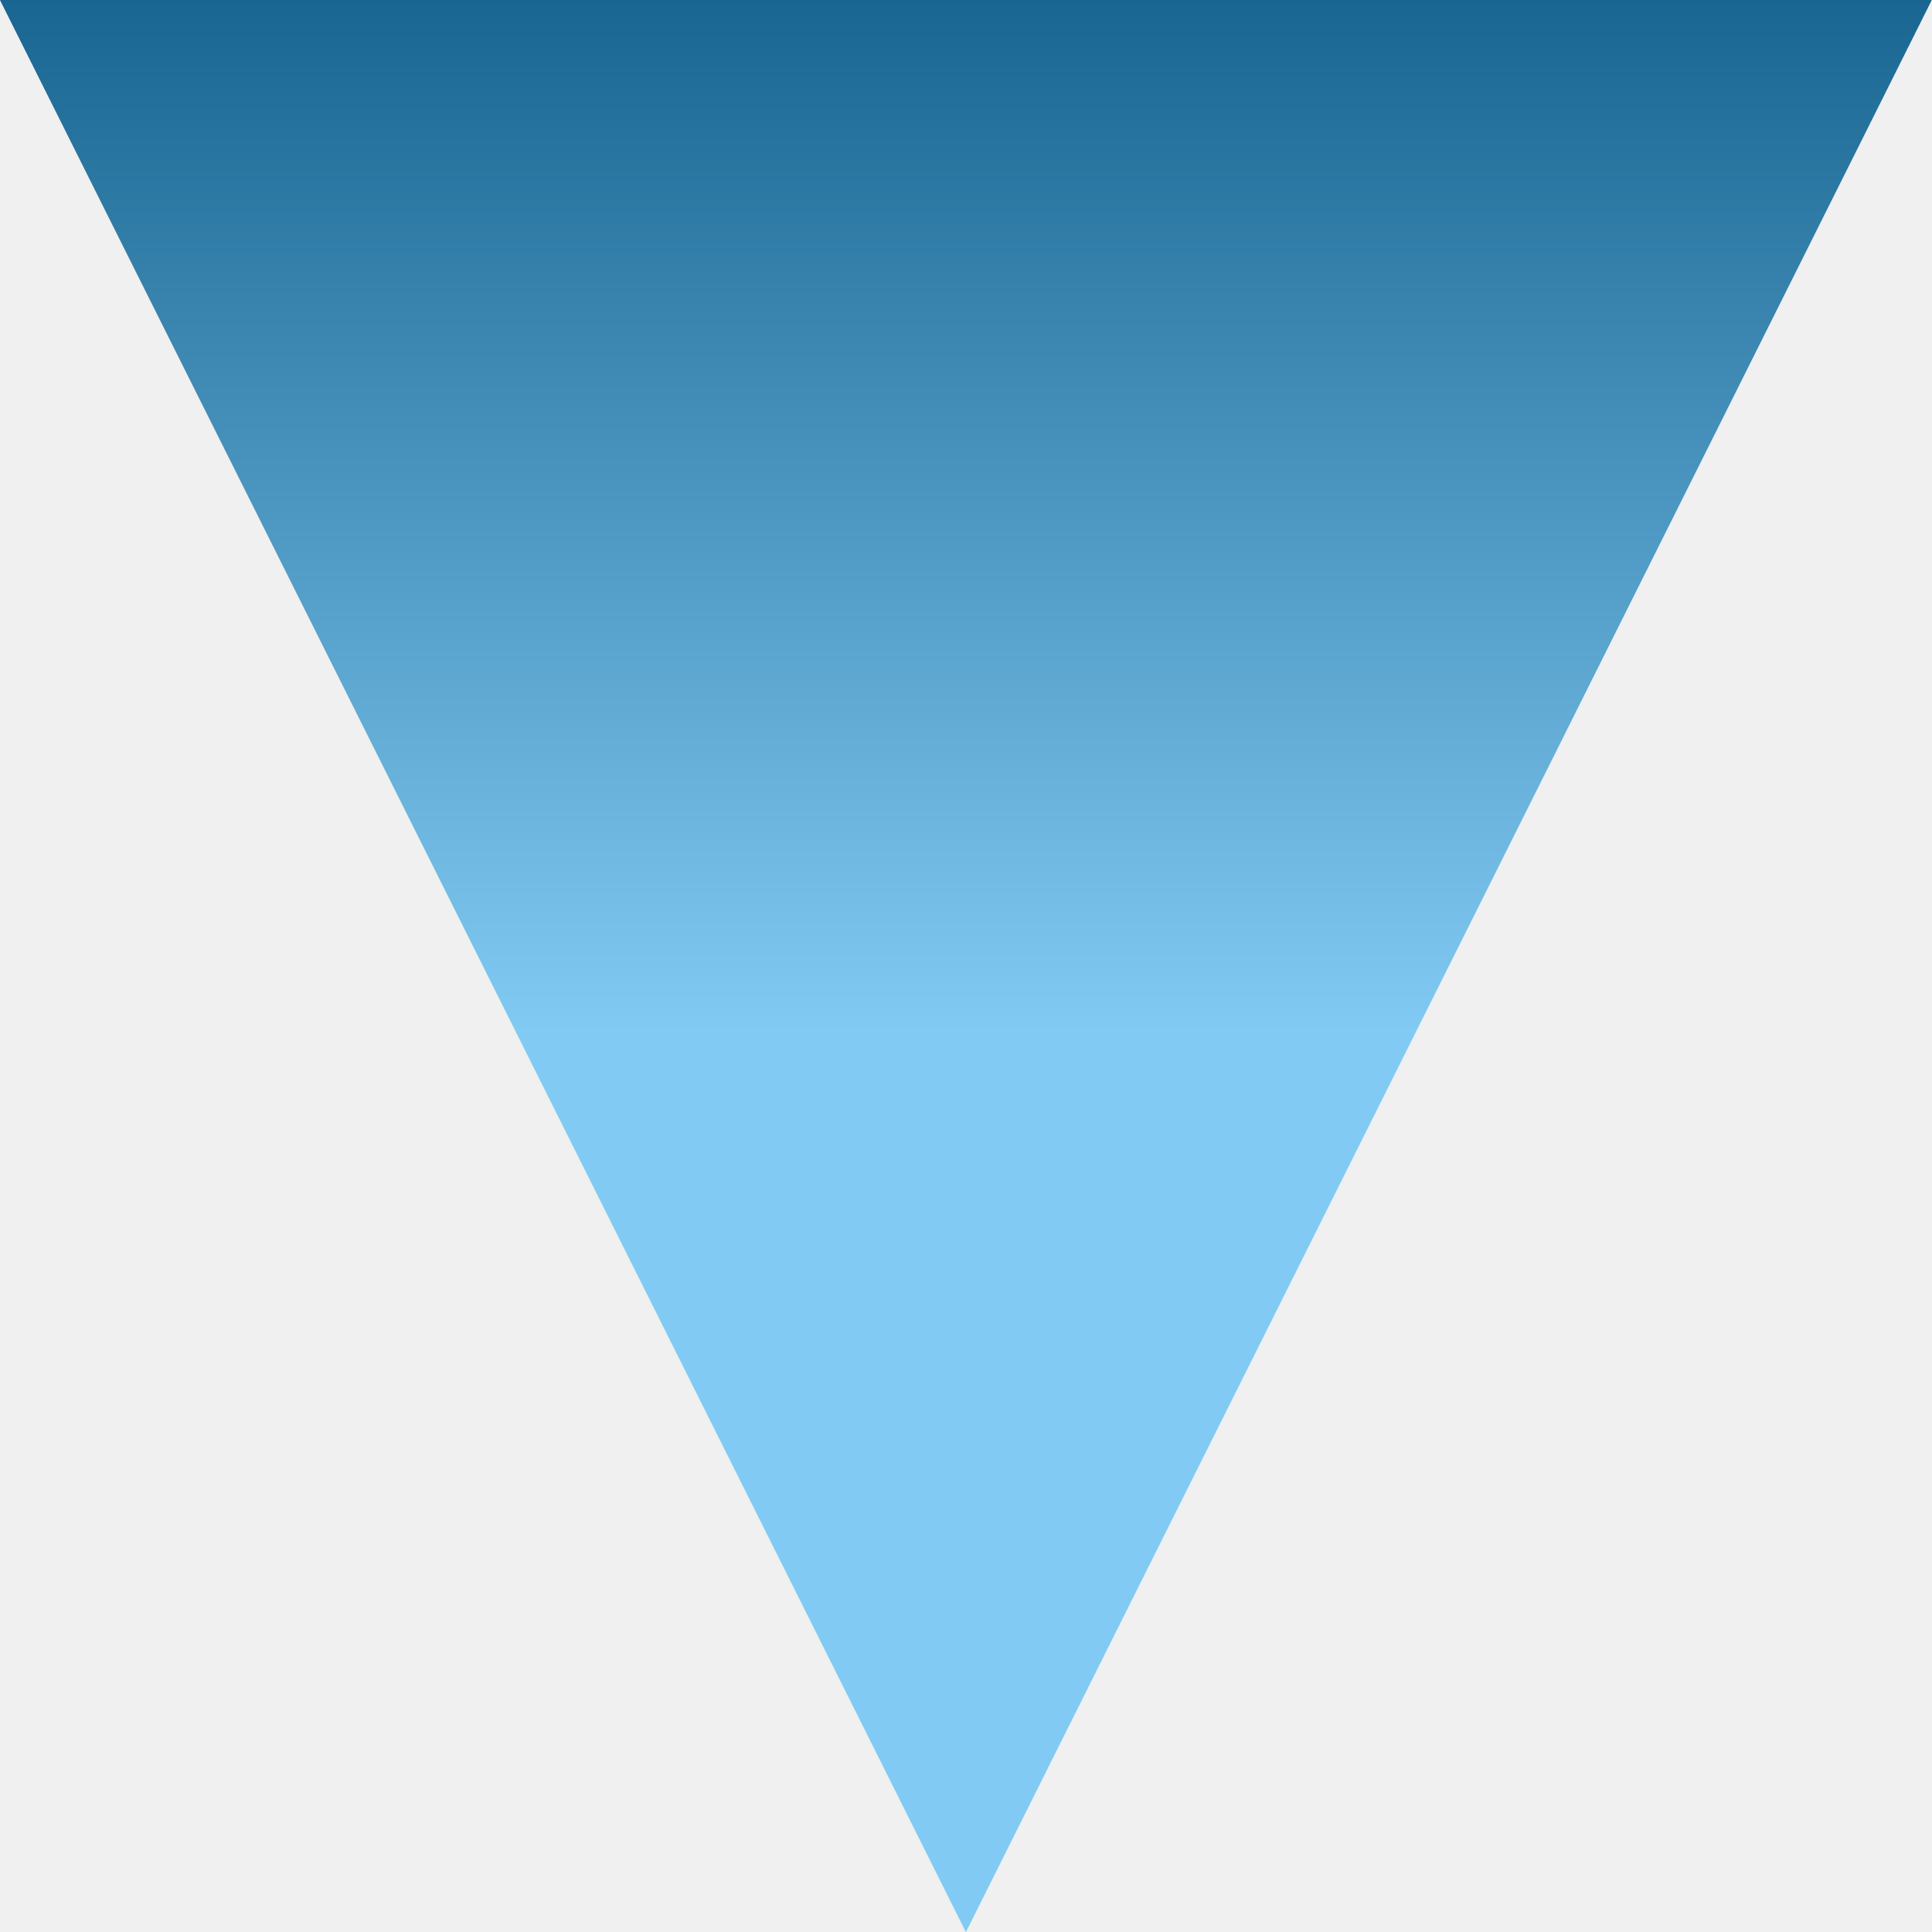
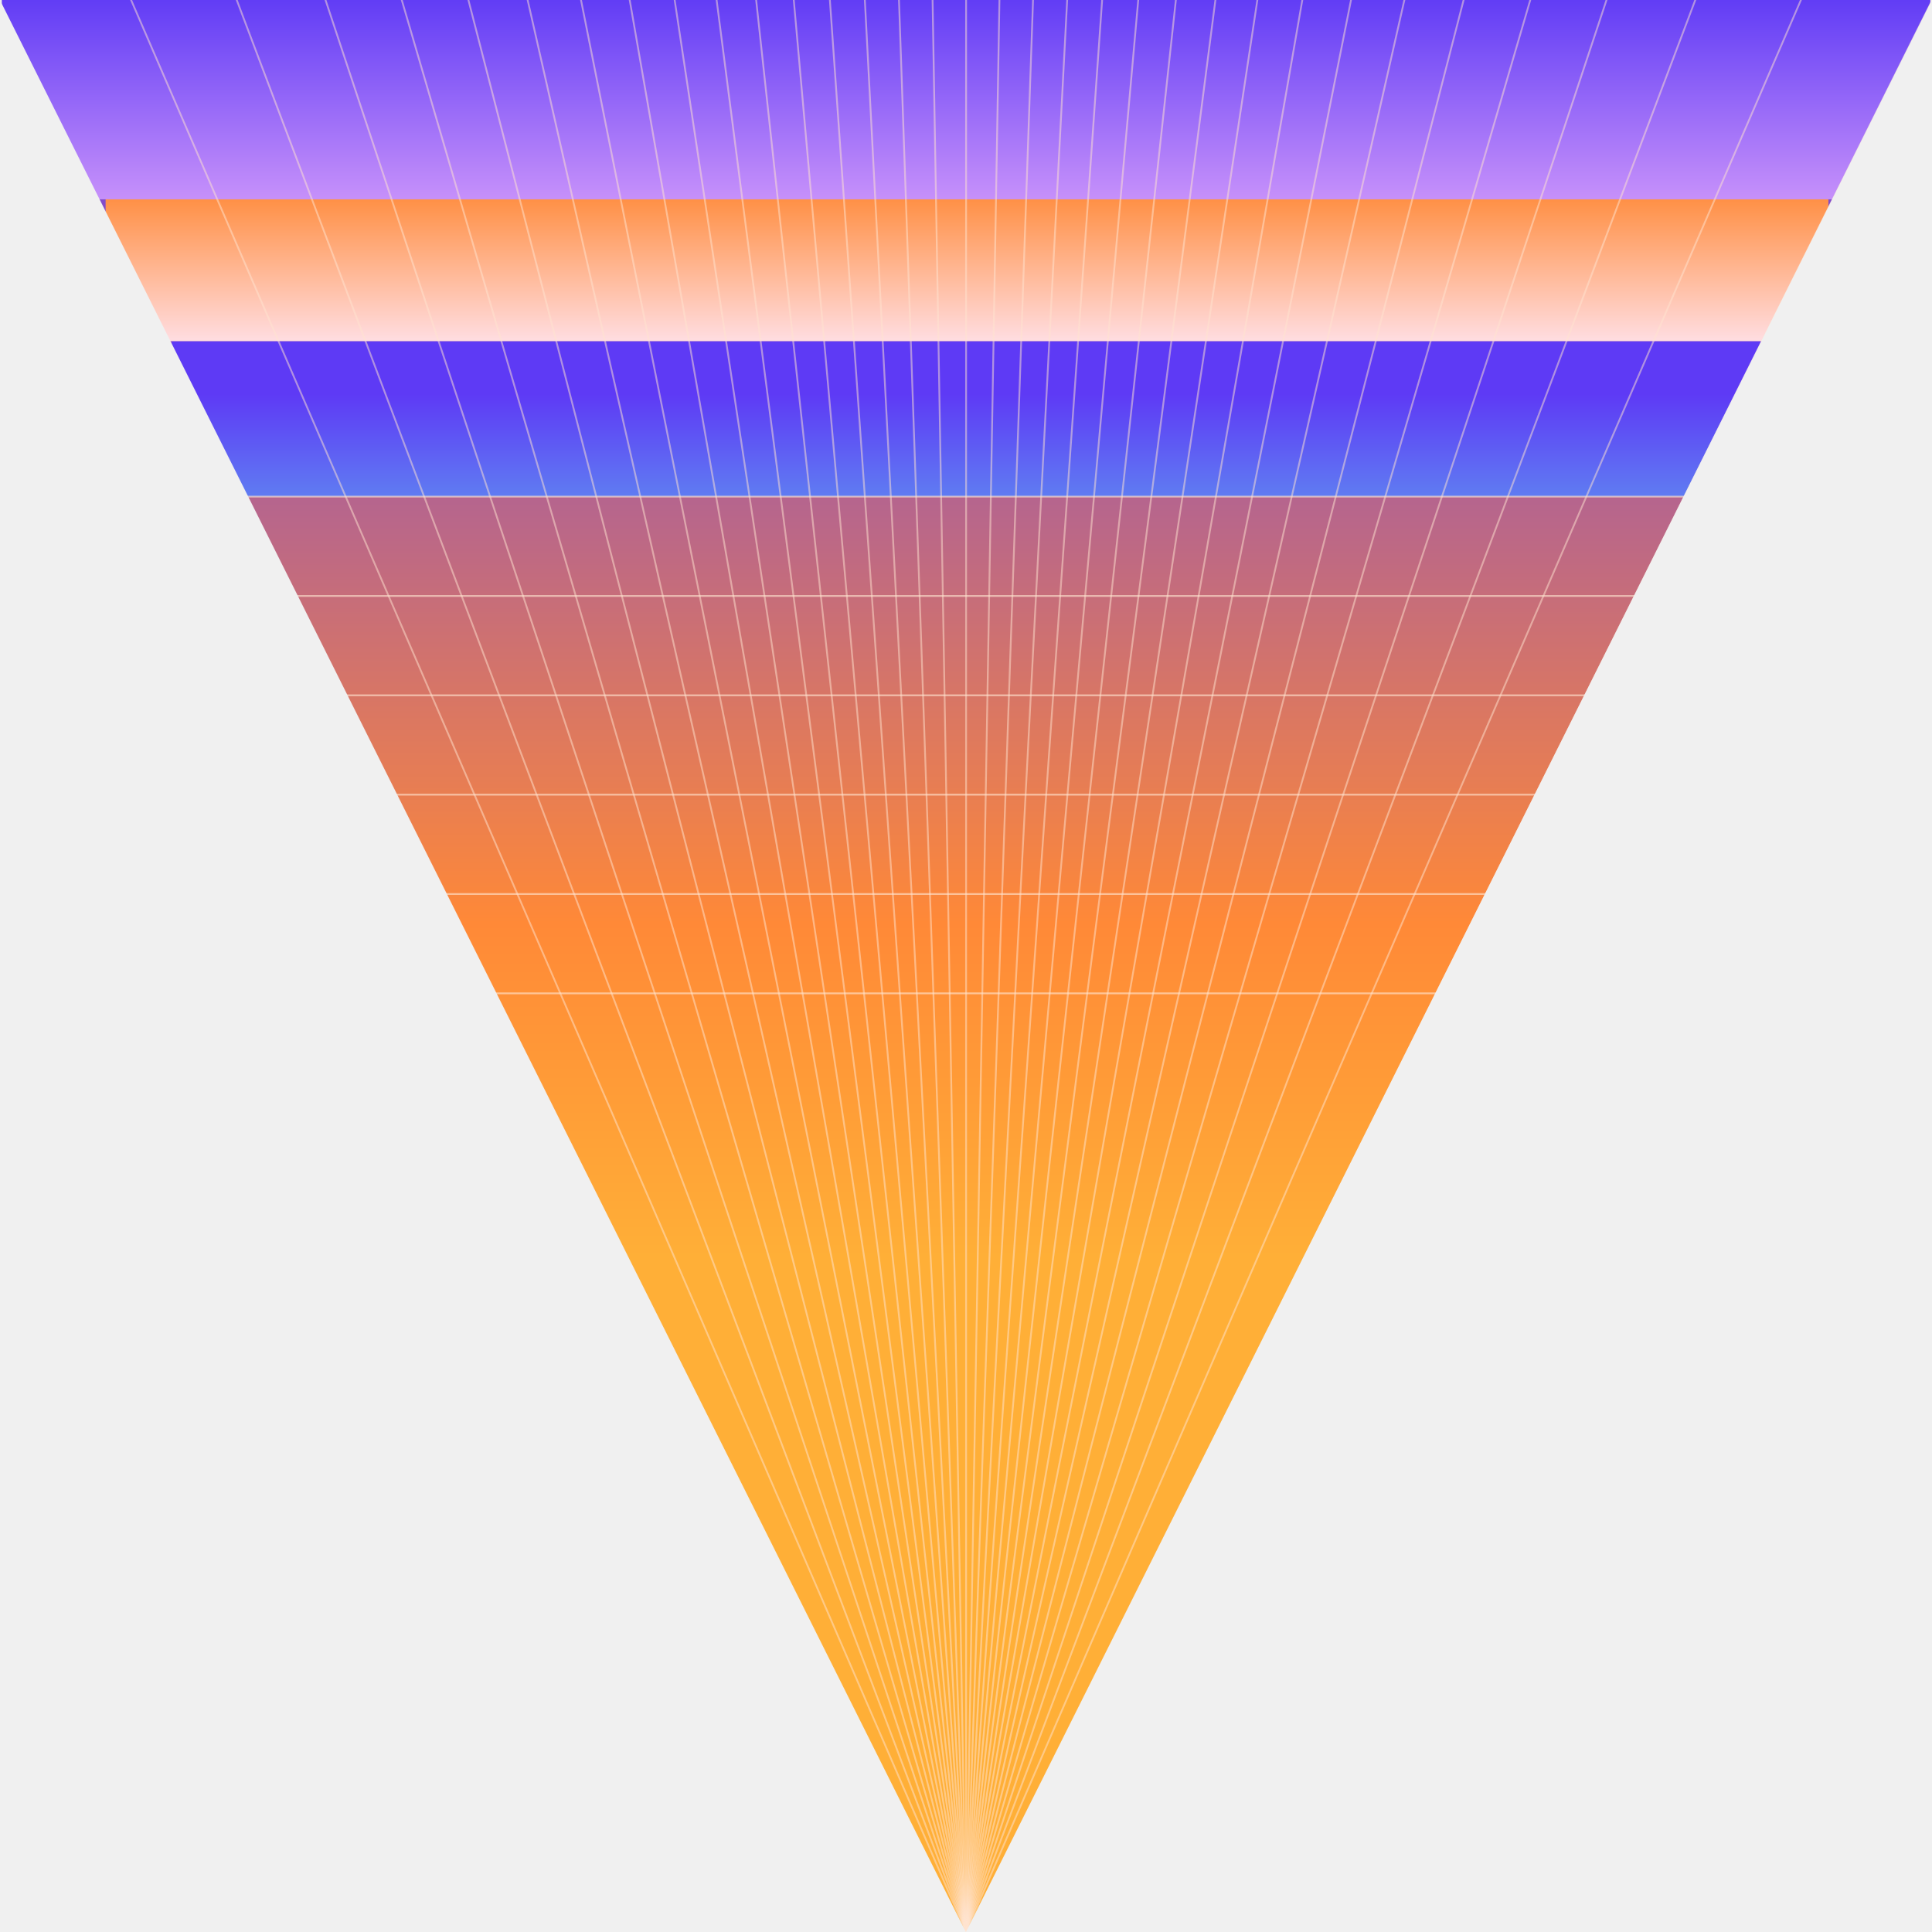
<svg xmlns="http://www.w3.org/2000/svg" preserveAspectRatio="none" viewBox="0 0 1080 1080" fill="none">
-   <g clip-path="url(#clip0_97_185)">
-     <path d="M539.935 1080.07L-0.065 -0.066L1079.93 -0.066L539.935 1080.07Z" fill="url(#paint0_linear_97_185)" />
+   <g clip-path="url(#clip0_104_2953)">
+     <mask id="mask0_104_2953" style="mask-type:alpha" maskUnits="userSpaceOnUse" x="-1" y="-1" width="1081" height="1082">
+       <path d="M539.935 1080.07L-0.065 -0.066L1079.93 -0.066L539.935 1080.07Z" fill="black" />
+     </mask>
+     <g mask="url(#mask0_104_2953)">
+       <rect x="1.118" y="-3.658" width="1077.86" height="1085.75" fill="url(#paint0_linear_104_2953)" />
+       <rect x="95.986" y="190.705" width="888.124" height="86.912" fill="url(#paint1_linear_104_2953)" />
+       <rect x="59.04" y="103.793" width="963.046" height="86.912" fill="url(#paint2_linear_104_2953)" />
+       <rect x="1.118" y="-3.658" width="1077.86" height="115.087" fill="url(#paint3_linear_104_2953)" />
+       <path d="M540.06 3989.27L540.06 -1829.14" stroke="url(#paint4_linear_104_2953)" stroke-opacity="0.63" />
+       <path d="M-158.97 2481.58L1238.9 -317.824" stroke="#FFE5D0" stroke-opacity="0.63" />
+       <path d="M-133.46 2638.89L1213.58 -478.764" stroke="url(#paint5_linear_104_2953)" stroke-opacity="0.63" />
+       <path d="M-105.293 2790.05L1185.41 -629.923" stroke="url(#paint6_linear_104_2953)" stroke-opacity="0.63" />
+       <path d="M-74.578 2934.46L1154.7 -774.332" stroke="url(#paint7_linear_104_2953)" stroke-opacity="0.63" />
+       <path d="M-41.438 3071.55L1121.56 -911.423" stroke="url(#paint8_linear_104_2953)" stroke-opacity="0.63" />
+       <path d="M-6.003 3200.78L1086.12 -1040.65" stroke="url(#paint9_linear_104_2953)" stroke-opacity="0.63" />
+       <path d="M31.587 3321.64L1048.53 -1161.52" stroke="url(#paint10_linear_104_2953)" stroke-opacity="0.63" />
+       <path d="M71.184 3433.66L1008.94 -1273.53" stroke="url(#paint11_linear_104_2953)" stroke-opacity="0.63" />
+       <path d="M112.631 3536.38L967.49 -1376.26" stroke="url(#paint12_linear_104_2953)" stroke-opacity="0.63" />
+       <path d="M155.765 3629.42L924.356 -1469.29" stroke="url(#paint13_linear_104_2953)" stroke-opacity="0.63" />
+       <path d="M200.416 3712.39L879.705 -1552.26" stroke="url(#paint14_linear_104_2953)" stroke-opacity="0.63" />
+       <path d="M246.408 3784.97L833.714 -1624.84" stroke="url(#paint15_linear_104_2953)" stroke-opacity="0.63" />
+       <path d="M293.558 3846.88L786.564 -1686.75" stroke="url(#paint16_linear_104_2953)" stroke-opacity="0.63" />
+       <path d="M341.681 3897.87L738.441 -1737.74" stroke="url(#paint17_linear_104_2953)" stroke-opacity="0.63" />
+       <path d="M390.587 3937.74L689.535 -1777.61" stroke="url(#paint18_linear_104_2953)" stroke-opacity="0.63" />
+       <path d="M440.082 3966.33L640.039 -1806.2" stroke="url(#paint19_linear_104_2953)" stroke-opacity="0.63" />
+       <path d="M489.972 3983.53L590.148 -1823.4" stroke="url(#paint20_linear_104_2953)" stroke-opacity="0.63" />
+       <path d="M1238.98 2481.57L-160.576 -316.997" stroke="#FFE5D0" stroke-opacity="0.63" />
+       <path d="M1213.47 2638.88L-133.574 -478.773" stroke="url(#paint21_linear_104_2953)" stroke-opacity="0.63" />
+       <path d="M1185.3 2790.04L-105.407 -629.934" stroke="url(#paint22_linear_104_2953)" stroke-opacity="0.63" />
+       <path d="M1154.59 2934.45L-74.692 -774.343" stroke="url(#paint23_linear_104_2953)" stroke-opacity="0.63" />
+       <path d="M1121.45 3071.54L-41.552 -911.433" stroke="url(#paint24_linear_104_2953)" stroke-opacity="0.63" />
+       <path d="M1086.01 3200.77L-6.117 -1040.66" stroke="url(#paint25_linear_104_2953)" stroke-opacity="0.63" />
+       <path d="M1048.42 3321.63L31.474 -1161.53" stroke="url(#paint26_linear_104_2953)" stroke-opacity="0.63" />
+       <path d="M1008.82 3433.65L71.07 -1273.54" stroke="url(#paint27_linear_104_2953)" stroke-opacity="0.63" />
+       <path d="M967.377 3536.37L112.518 -1376.27" stroke="url(#paint28_linear_104_2953)" stroke-opacity="0.63" />
+       <path d="M924.243 3629.41L155.652 -1469.3" stroke="url(#paint29_linear_104_2953)" stroke-opacity="0.63" />
+       <path d="M879.592 3712.38L200.303 -1552.27" stroke="url(#paint30_linear_104_2953)" stroke-opacity="0.63" />
+       <path d="M833.6 3784.96L246.294 -1624.85" stroke="url(#paint31_linear_104_2953)" stroke-opacity="0.63" />
+       <path d="M786.45 3846.87L293.444 -1686.76" stroke="url(#paint32_linear_104_2953)" stroke-opacity="0.63" />
+       <path d="M738.327 3897.86L341.567 -1737.75" stroke="url(#paint33_linear_104_2953)" stroke-opacity="0.63" />
+       <path d="M689.421 3937.72L390.473 -1777.62" stroke="url(#paint34_linear_104_2953)" stroke-opacity="0.63" />
+       <path d="M639.926 3966.31L439.969 -1806.21" stroke="url(#paint35_linear_104_2953)" stroke-opacity="0.63" />
+       <path d="M590.035 3983.51L489.859 -1823.41" stroke="url(#paint36_linear_104_2953)" stroke-opacity="0.63" />
+       <path d="M-80.749 555.292H1078.99" stroke="#FFE5D0" stroke-opacity="0.63" />
+       <path d="M-80.749 499.757H1078.99" stroke="#FFE5D0" stroke-opacity="0.63" />
+       <path d="M-80.749 444.222H1078.99" stroke="#FFE5D0" stroke-opacity="0.63" />
+       <path d="M-80.749 388.687H1078.99" stroke="#FFE5D0" stroke-opacity="0.63" />
+       <path d="M-80.749 333.152H1078.99" stroke="#FFE5D0" stroke-opacity="0.63" />
+       <path d="M-80.749 277.616H1078.99" stroke="#FFE5D0" stroke-opacity="0.63" />
+     </g>
  </g>
  <defs>
-     <linearGradient id="paint0_linear_97_185" x1="539.935" y1="3.01607e-05" x2="539.935" y2="577.302" gradientUnits="userSpaceOnUse">
-       <stop stop-color="#196692" />
-       <stop offset="1" stop-color="#81CAF3" />
-     </linearGradient>
-     <clipPath id="clip0_97_185">
+     <linearGradient id="paint0_linear_104_2953" x1="540.048" y1="-3.658" x2="540.048" y2="1082.09" gradientUnits="userSpaceOnUse">
+       <stop stop-color="#5E3AF5" />
+       <stop offset="0.479" stop-color="#FF8937" />
+       <stop offset="0.651" stop-color="#FFAF37" />
+     </linearGradient>
+     <linearGradient id="paint1_linear_104_2953" x1="540.048" y1="220.408" x2="540.048" y2="346.64" gradientUnits="userSpaceOnUse">
+       <stop stop-color="#5E3AF5" />
+       <stop offset="1" stop-color="#60CBEE" />
+     </linearGradient>
+     <linearGradient id="paint2_linear_104_2953" x1="540.563" y1="103.793" x2="540.563" y2="190.704" gradientUnits="userSpaceOnUse">
+       <stop stop-color="#FF8937" />
+       <stop offset="1" stop-color="#FFDDE1" />
+     </linearGradient>
+     <linearGradient id="paint3_linear_104_2953" x1="540.048" y1="-3.658" x2="540.048" y2="152.295" gradientUnits="userSpaceOnUse">
+       <stop stop-color="#5E3AF5" />
+       <stop offset="1" stop-color="#EBAFFC" />
+     </linearGradient>
+     <linearGradient id="paint4_linear_104_2953" x1="539.56" y1="3989.27" x2="539.562" y2="-1829.14" gradientUnits="userSpaceOnUse">
+       <stop offset="0.363" stop-color="#5E3AF5" stop-opacity="0.63" />
+       <stop offset="0.417" stop-color="#FFE5D0" stop-opacity="0.8" />
+       <stop offset="1" stop-color="#FFE5D0" stop-opacity="0.8" />
+     </linearGradient>
+     <linearGradient id="paint5_linear_104_2953" x1="-133.546" y1="2638.4" x2="1700.47" y2="2319.26" gradientUnits="userSpaceOnUse">
+       <stop offset="0.245" stop-color="#5E3AF5" stop-opacity="0.63" />
+       <stop offset="0.339" stop-color="#FFE5D0" stop-opacity="0.8" />
+       <stop offset="1" stop-color="#FFE5D0" stop-opacity="0.8" />
+     </linearGradient>
+     <linearGradient id="paint6_linear_104_2953" x1="-105.39" y1="2789.56" x2="1791.36" y2="2411.69" gradientUnits="userSpaceOnUse">
+       <stop offset="0.263" stop-color="#5E3AF5" stop-opacity="0.63" />
+       <stop offset="0.358" stop-color="#FFE5D0" stop-opacity="0.8" />
+       <stop offset="1" stop-color="#FFE5D0" stop-opacity="0.8" />
+     </linearGradient>
+     <linearGradient id="paint7_linear_104_2953" x1="-74.689" y1="2933.97" x2="1894.55" y2="2487.27" gradientUnits="userSpaceOnUse">
+       <stop offset="0.282" stop-color="#5E3AF5" stop-opacity="0.63" />
+       <stop offset="0.369" stop-color="#FFE5D0" stop-opacity="0.8" />
+       <stop offset="1" stop-color="#FFE5D0" stop-opacity="0.8" />
+     </linearGradient>
+     <linearGradient id="paint8_linear_104_2953" x1="-41.563" y1="3071.07" x2="2010.93" y2="2542.57" gradientUnits="userSpaceOnUse">
+       <stop offset="0.294" stop-color="#5E3AF5" stop-opacity="0.63" />
+       <stop offset="0.377" stop-color="#FFE5D0" stop-opacity="0.8" />
+       <stop offset="1" stop-color="#FFE5D0" stop-opacity="0.8" />
+     </linearGradient>
+     <linearGradient id="paint9_linear_104_2953" x1="-6.143" y1="3200.3" x2="2141.36" y2="2573.25" gradientUnits="userSpaceOnUse">
+       <stop offset="0.31" stop-color="#5E3AF5" stop-opacity="0.63" />
+       <stop offset="0.382" stop-color="#FFE5D0" stop-opacity="0.8" />
+       <stop offset="1" stop-color="#FFE5D0" stop-opacity="0.8" />
+     </linearGradient>
+     <linearGradient id="paint10_linear_104_2953" x1="31.43" y1="3321.17" x2="2286.57" y2="2573.7" gradientUnits="userSpaceOnUse">
+       <stop offset="0.309" stop-color="#5E3AF5" stop-opacity="0.63" />
+       <stop offset="0.389" stop-color="#FFE5D0" stop-opacity="0.8" />
+       <stop offset="1" stop-color="#FFE5D0" stop-opacity="0.8" />
+     </linearGradient>
+     <linearGradient id="paint11_linear_104_2953" x1="71.007" y1="3433.19" x2="2446.87" y2="2536.53" gradientUnits="userSpaceOnUse">
+       <stop offset="0.322" stop-color="#5E3AF5" stop-opacity="0.63" />
+       <stop offset="0.393" stop-color="#FFE5D0" stop-opacity="0.8" />
+       <stop offset="1" stop-color="#FFE5D0" stop-opacity="0.8" />
+     </linearGradient>
+     <linearGradient id="paint12_linear_104_2953" x1="112.433" y1="3535.93" x2="2621.49" y2="2451.84" gradientUnits="userSpaceOnUse">
+       <stop offset="0.335" stop-color="#5E3AF5" stop-opacity="0.63" />
+       <stop offset="0.4" stop-color="#FFE5D0" stop-opacity="0.8" />
+       <stop offset="1" stop-color="#FFE5D0" stop-opacity="0.8" />
+     </linearGradient>
+     <linearGradient id="paint13_linear_104_2953" x1="155.542" y1="3628.97" x2="2807.48" y2="2306.27" gradientUnits="userSpaceOnUse">
+       <stop offset="0.341" stop-color="#5E3AF5" stop-opacity="0.63" />
+       <stop offset="0.403" stop-color="#FFE5D0" stop-opacity="0.8" />
+       <stop offset="1" stop-color="#FFE5D0" stop-opacity="0.8" />
+     </linearGradient>
+     <linearGradient id="paint14_linear_104_2953" x1="200.164" y1="3711.96" x2="2997.4" y2="2082" gradientUnits="userSpaceOnUse">
+       <stop offset="0.346" stop-color="#5E3AF5" stop-opacity="0.63" />
+       <stop offset="0.409" stop-color="#FFE5D0" stop-opacity="0.8" />
+       <stop offset="1" stop-color="#FFE5D0" stop-opacity="0.8" />
+     </linearGradient>
+     <linearGradient id="paint15_linear_104_2953" x1="246.123" y1="3784.56" x2="3175.16" y2="1756.06" gradientUnits="userSpaceOnUse">
+       <stop offset="0.352" stop-color="#5E3AF5" stop-opacity="0.63" />
+       <stop offset="0.41" stop-color="#FFE5D0" stop-opacity="0.8" />
+       <stop offset="1" stop-color="#FFE5D0" stop-opacity="0.8" />
+     </linearGradient>
+     <linearGradient id="paint16_linear_104_2953" x1="293.235" y1="3846.5" x2="3308.62" y2="1301.82" gradientUnits="userSpaceOnUse">
+       <stop offset="0.358" stop-color="#5E3AF5" stop-opacity="0.63" />
+       <stop offset="0.412" stop-color="#FFE5D0" stop-opacity="0.8" />
+       <stop offset="1" stop-color="#FFE5D0" stop-opacity="0.8" />
+     </linearGradient>
+     <linearGradient id="paint17_linear_104_2953" x1="341.316" y1="3897.52" x2="3338.4" y2="696.827" gradientUnits="userSpaceOnUse">
+       <stop offset="0.359" stop-color="#5E3AF5" stop-opacity="0.63" />
+       <stop offset="0.415" stop-color="#FFE5D0" stop-opacity="0.8" />
+       <stop offset="1" stop-color="#FFE5D0" stop-opacity="0.8" />
+     </linearGradient>
+     <linearGradient id="paint18_linear_104_2953" x1="390.176" y1="3937.45" x2="3167.03" y2="-54.014" gradientUnits="userSpaceOnUse">
+       <stop offset="0.362" stop-color="#5E3AF5" stop-opacity="0.63" />
+       <stop offset="0.413" stop-color="#FFE5D0" stop-opacity="0.8" />
+       <stop offset="1" stop-color="#FFE5D0" stop-opacity="0.8" />
+     </linearGradient>
+     <linearGradient id="paint19_linear_104_2953" x1="439.628" y1="3966.12" x2="2668.49" y2="-871.647" gradientUnits="userSpaceOnUse">
+       <stop offset="0.361" stop-color="#5E3AF5" stop-opacity="0.63" />
+       <stop offset="0.416" stop-color="#FFE5D0" stop-opacity="0.8" />
+       <stop offset="1" stop-color="#FFE5D0" stop-opacity="0.8" />
+     </linearGradient>
+     <linearGradient id="paint20_linear_104_2953" x1="489.485" y1="3983.41" x2="1760.25" y2="-1554.92" gradientUnits="userSpaceOnUse">
+       <stop offset="0.362" stop-color="#5E3AF5" stop-opacity="0.63" />
+       <stop offset="0.415" stop-color="#FFE5D0" stop-opacity="0.8" />
+       <stop offset="1" stop-color="#FFE5D0" stop-opacity="0.8" />
+     </linearGradient>
+     <linearGradient id="paint21_linear_104_2953" x1="1213.55" y1="2638.39" x2="-620.464" y2="2319.25" gradientUnits="userSpaceOnUse">
+       <stop offset="0.245" stop-color="#5E3AF5" stop-opacity="0.63" />
+       <stop offset="0.339" stop-color="#FFE5D0" stop-opacity="0.8" />
+       <stop offset="1" stop-color="#FFE5D0" stop-opacity="0.8" />
+     </linearGradient>
+     <linearGradient id="paint22_linear_104_2953" x1="1185.4" y1="2789.55" x2="-711.349" y2="2411.68" gradientUnits="userSpaceOnUse">
+       <stop offset="0.263" stop-color="#5E3AF5" stop-opacity="0.63" />
+       <stop offset="0.358" stop-color="#FFE5D0" stop-opacity="0.8" />
+       <stop offset="1" stop-color="#FFE5D0" stop-opacity="0.8" />
+     </linearGradient>
+     <linearGradient id="paint23_linear_104_2953" x1="1154.7" y1="2933.96" x2="-814.546" y2="2487.26" gradientUnits="userSpaceOnUse">
+       <stop offset="0.282" stop-color="#5E3AF5" stop-opacity="0.63" />
+       <stop offset="0.369" stop-color="#FFE5D0" stop-opacity="0.8" />
+       <stop offset="1" stop-color="#FFE5D0" stop-opacity="0.8" />
+     </linearGradient>
+     <linearGradient id="paint24_linear_104_2953" x1="1121.57" y1="3071.05" x2="-930.921" y2="2542.56" gradientUnits="userSpaceOnUse">
+       <stop offset="0.294" stop-color="#5E3AF5" stop-opacity="0.63" />
+       <stop offset="0.377" stop-color="#FFE5D0" stop-opacity="0.8" />
+       <stop offset="1" stop-color="#FFE5D0" stop-opacity="0.8" />
+     </linearGradient>
+     <linearGradient id="paint25_linear_104_2953" x1="1086.15" y1="3200.29" x2="-1061.35" y2="2573.24" gradientUnits="userSpaceOnUse">
+       <stop offset="0.31" stop-color="#5E3AF5" stop-opacity="0.63" />
+       <stop offset="0.382" stop-color="#FFE5D0" stop-opacity="0.8" />
+       <stop offset="1" stop-color="#FFE5D0" stop-opacity="0.8" />
+     </linearGradient>
+     <linearGradient id="paint26_linear_104_2953" x1="1048.58" y1="3321.16" x2="-1206.56" y2="2573.69" gradientUnits="userSpaceOnUse">
+       <stop offset="0.309" stop-color="#5E3AF5" stop-opacity="0.63" />
+       <stop offset="0.389" stop-color="#FFE5D0" stop-opacity="0.8" />
+       <stop offset="1" stop-color="#FFE5D0" stop-opacity="0.8" />
+     </linearGradient>
+     <linearGradient id="paint27_linear_104_2953" x1="1009" y1="3433.18" x2="-1366.86" y2="2536.52" gradientUnits="userSpaceOnUse">
+       <stop offset="0.322" stop-color="#5E3AF5" stop-opacity="0.63" />
+       <stop offset="0.393" stop-color="#FFE5D0" stop-opacity="0.8" />
+       <stop offset="1" stop-color="#FFE5D0" stop-opacity="0.8" />
+     </linearGradient>
+     <linearGradient id="paint28_linear_104_2953" x1="967.575" y1="3535.91" x2="-1541.48" y2="2451.83" gradientUnits="userSpaceOnUse">
+       <stop offset="0.335" stop-color="#5E3AF5" stop-opacity="0.63" />
+       <stop offset="0.4" stop-color="#FFE5D0" stop-opacity="0.8" />
+       <stop offset="1" stop-color="#FFE5D0" stop-opacity="0.8" />
+     </linearGradient>
+     <linearGradient id="paint29_linear_104_2953" x1="924.466" y1="3628.96" x2="-1727.47" y2="2306.26" gradientUnits="userSpaceOnUse">
+       <stop offset="0.341" stop-color="#5E3AF5" stop-opacity="0.63" />
+       <stop offset="0.403" stop-color="#FFE5D0" stop-opacity="0.8" />
+       <stop offset="1" stop-color="#FFE5D0" stop-opacity="0.8" />
+     </linearGradient>
+     <linearGradient id="paint30_linear_104_2953" x1="879.843" y1="3711.95" x2="-1917.39" y2="2081.99" gradientUnits="userSpaceOnUse">
+       <stop offset="0.346" stop-color="#5E3AF5" stop-opacity="0.63" />
+       <stop offset="0.409" stop-color="#FFE5D0" stop-opacity="0.8" />
+       <stop offset="1" stop-color="#FFE5D0" stop-opacity="0.8" />
+     </linearGradient>
+     <linearGradient id="paint31_linear_104_2953" x1="833.885" y1="3784.55" x2="-2095.15" y2="1756.05" gradientUnits="userSpaceOnUse">
+       <stop offset="0.352" stop-color="#5E3AF5" stop-opacity="0.63" />
+       <stop offset="0.41" stop-color="#FFE5D0" stop-opacity="0.8" />
+       <stop offset="1" stop-color="#FFE5D0" stop-opacity="0.8" />
+     </linearGradient>
+     <linearGradient id="paint32_linear_104_2953" x1="786.773" y1="3846.49" x2="-2228.61" y2="1301.81" gradientUnits="userSpaceOnUse">
+       <stop offset="0.358" stop-color="#5E3AF5" stop-opacity="0.63" />
+       <stop offset="0.412" stop-color="#FFE5D0" stop-opacity="0.8" />
+       <stop offset="1" stop-color="#FFE5D0" stop-opacity="0.8" />
+     </linearGradient>
+     <linearGradient id="paint33_linear_104_2953" x1="738.692" y1="3897.51" x2="-2258.4" y2="696.817" gradientUnits="userSpaceOnUse">
+       <stop offset="0.359" stop-color="#5E3AF5" stop-opacity="0.63" />
+       <stop offset="0.415" stop-color="#FFE5D0" stop-opacity="0.8" />
+       <stop offset="1" stop-color="#FFE5D0" stop-opacity="0.8" />
+     </linearGradient>
+     <linearGradient id="paint34_linear_104_2953" x1="689.832" y1="3937.44" x2="-2087.03" y2="-54.027" gradientUnits="userSpaceOnUse">
+       <stop offset="0.362" stop-color="#5E3AF5" stop-opacity="0.63" />
+       <stop offset="0.413" stop-color="#FFE5D0" stop-opacity="0.8" />
+       <stop offset="1" stop-color="#FFE5D0" stop-opacity="0.8" />
+     </linearGradient>
+     <linearGradient id="paint35_linear_104_2953" x1="640.38" y1="3966.1" x2="-1588.48" y2="-871.661" gradientUnits="userSpaceOnUse">
+       <stop offset="0.361" stop-color="#5E3AF5" stop-opacity="0.63" />
+       <stop offset="0.416" stop-color="#FFE5D0" stop-opacity="0.8" />
+       <stop offset="1" stop-color="#FFE5D0" stop-opacity="0.8" />
+     </linearGradient>
+     <linearGradient id="paint36_linear_104_2953" x1="590.522" y1="3983.4" x2="-680.241" y2="-1554.93" gradientUnits="userSpaceOnUse">
+       <stop offset="0.362" stop-color="#5E3AF5" stop-opacity="0.63" />
+       <stop offset="0.415" stop-color="#FFE5D0" stop-opacity="0.8" />
+       <stop offset="1" stop-color="#FFE5D0" stop-opacity="0.8" />
+     </linearGradient>
+     <clipPath id="clip0_104_2953">
      <rect width="1080" height="1080" fill="white" />
    </clipPath>
  </defs>
</svg>
